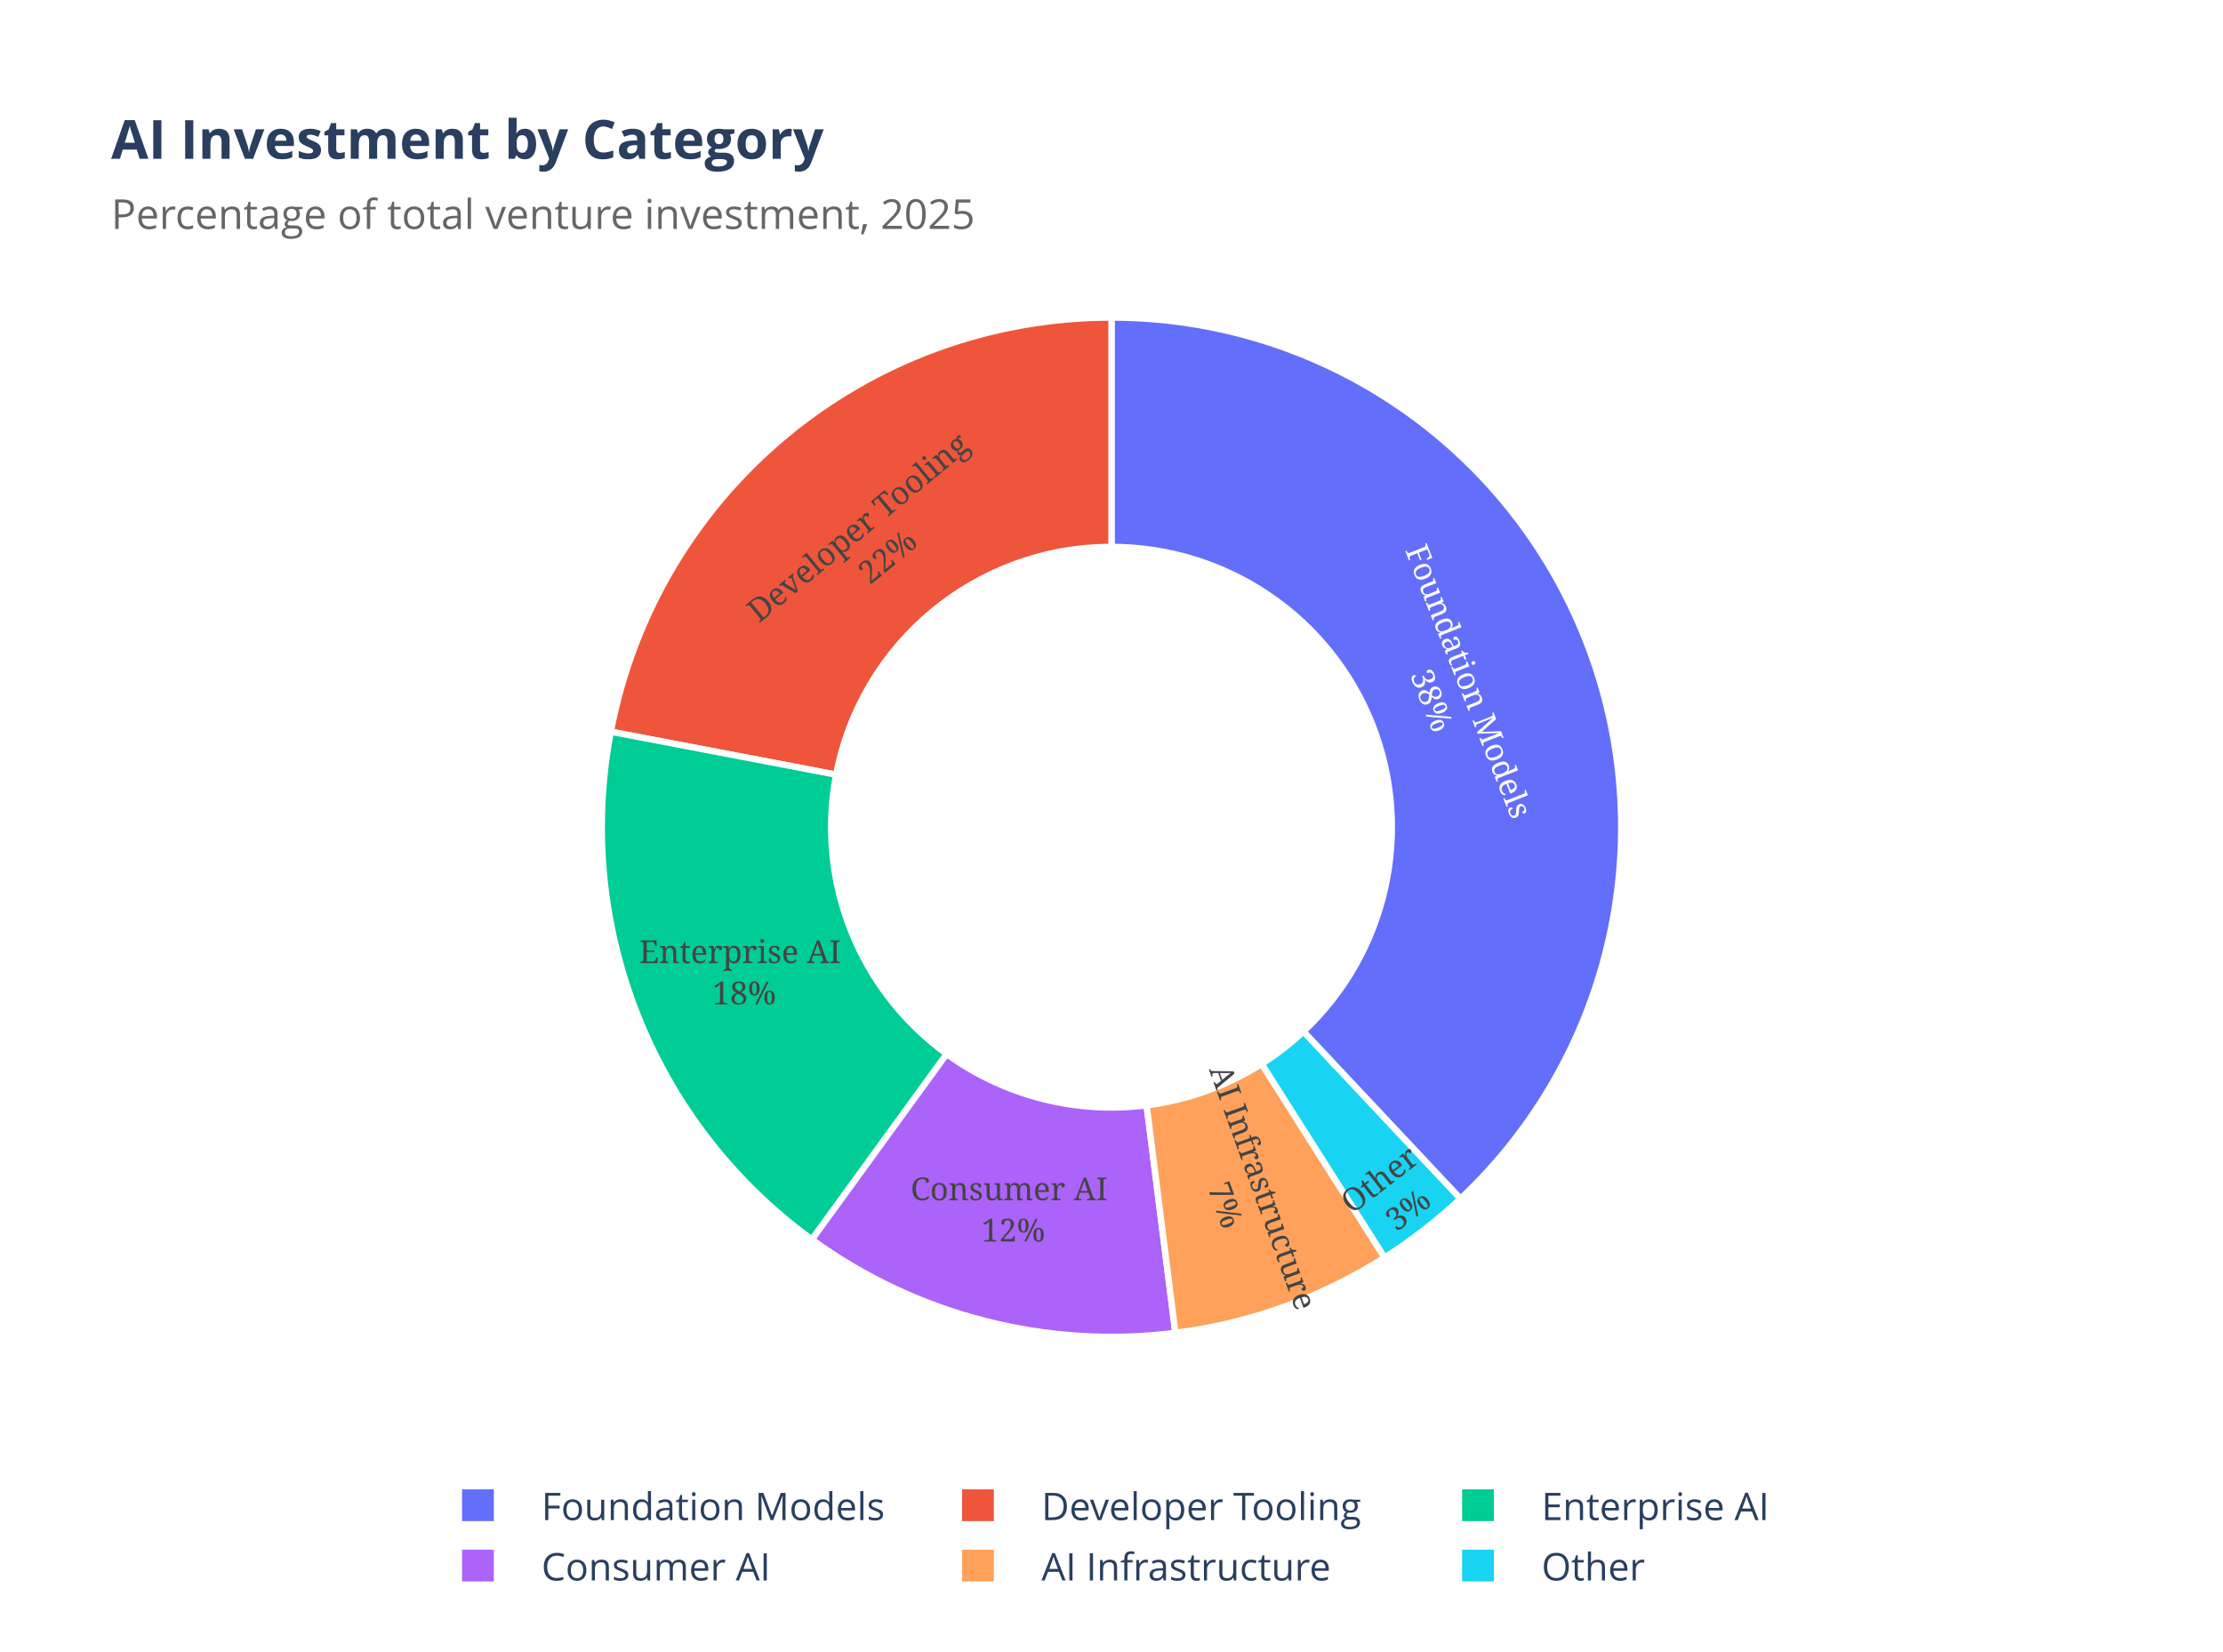
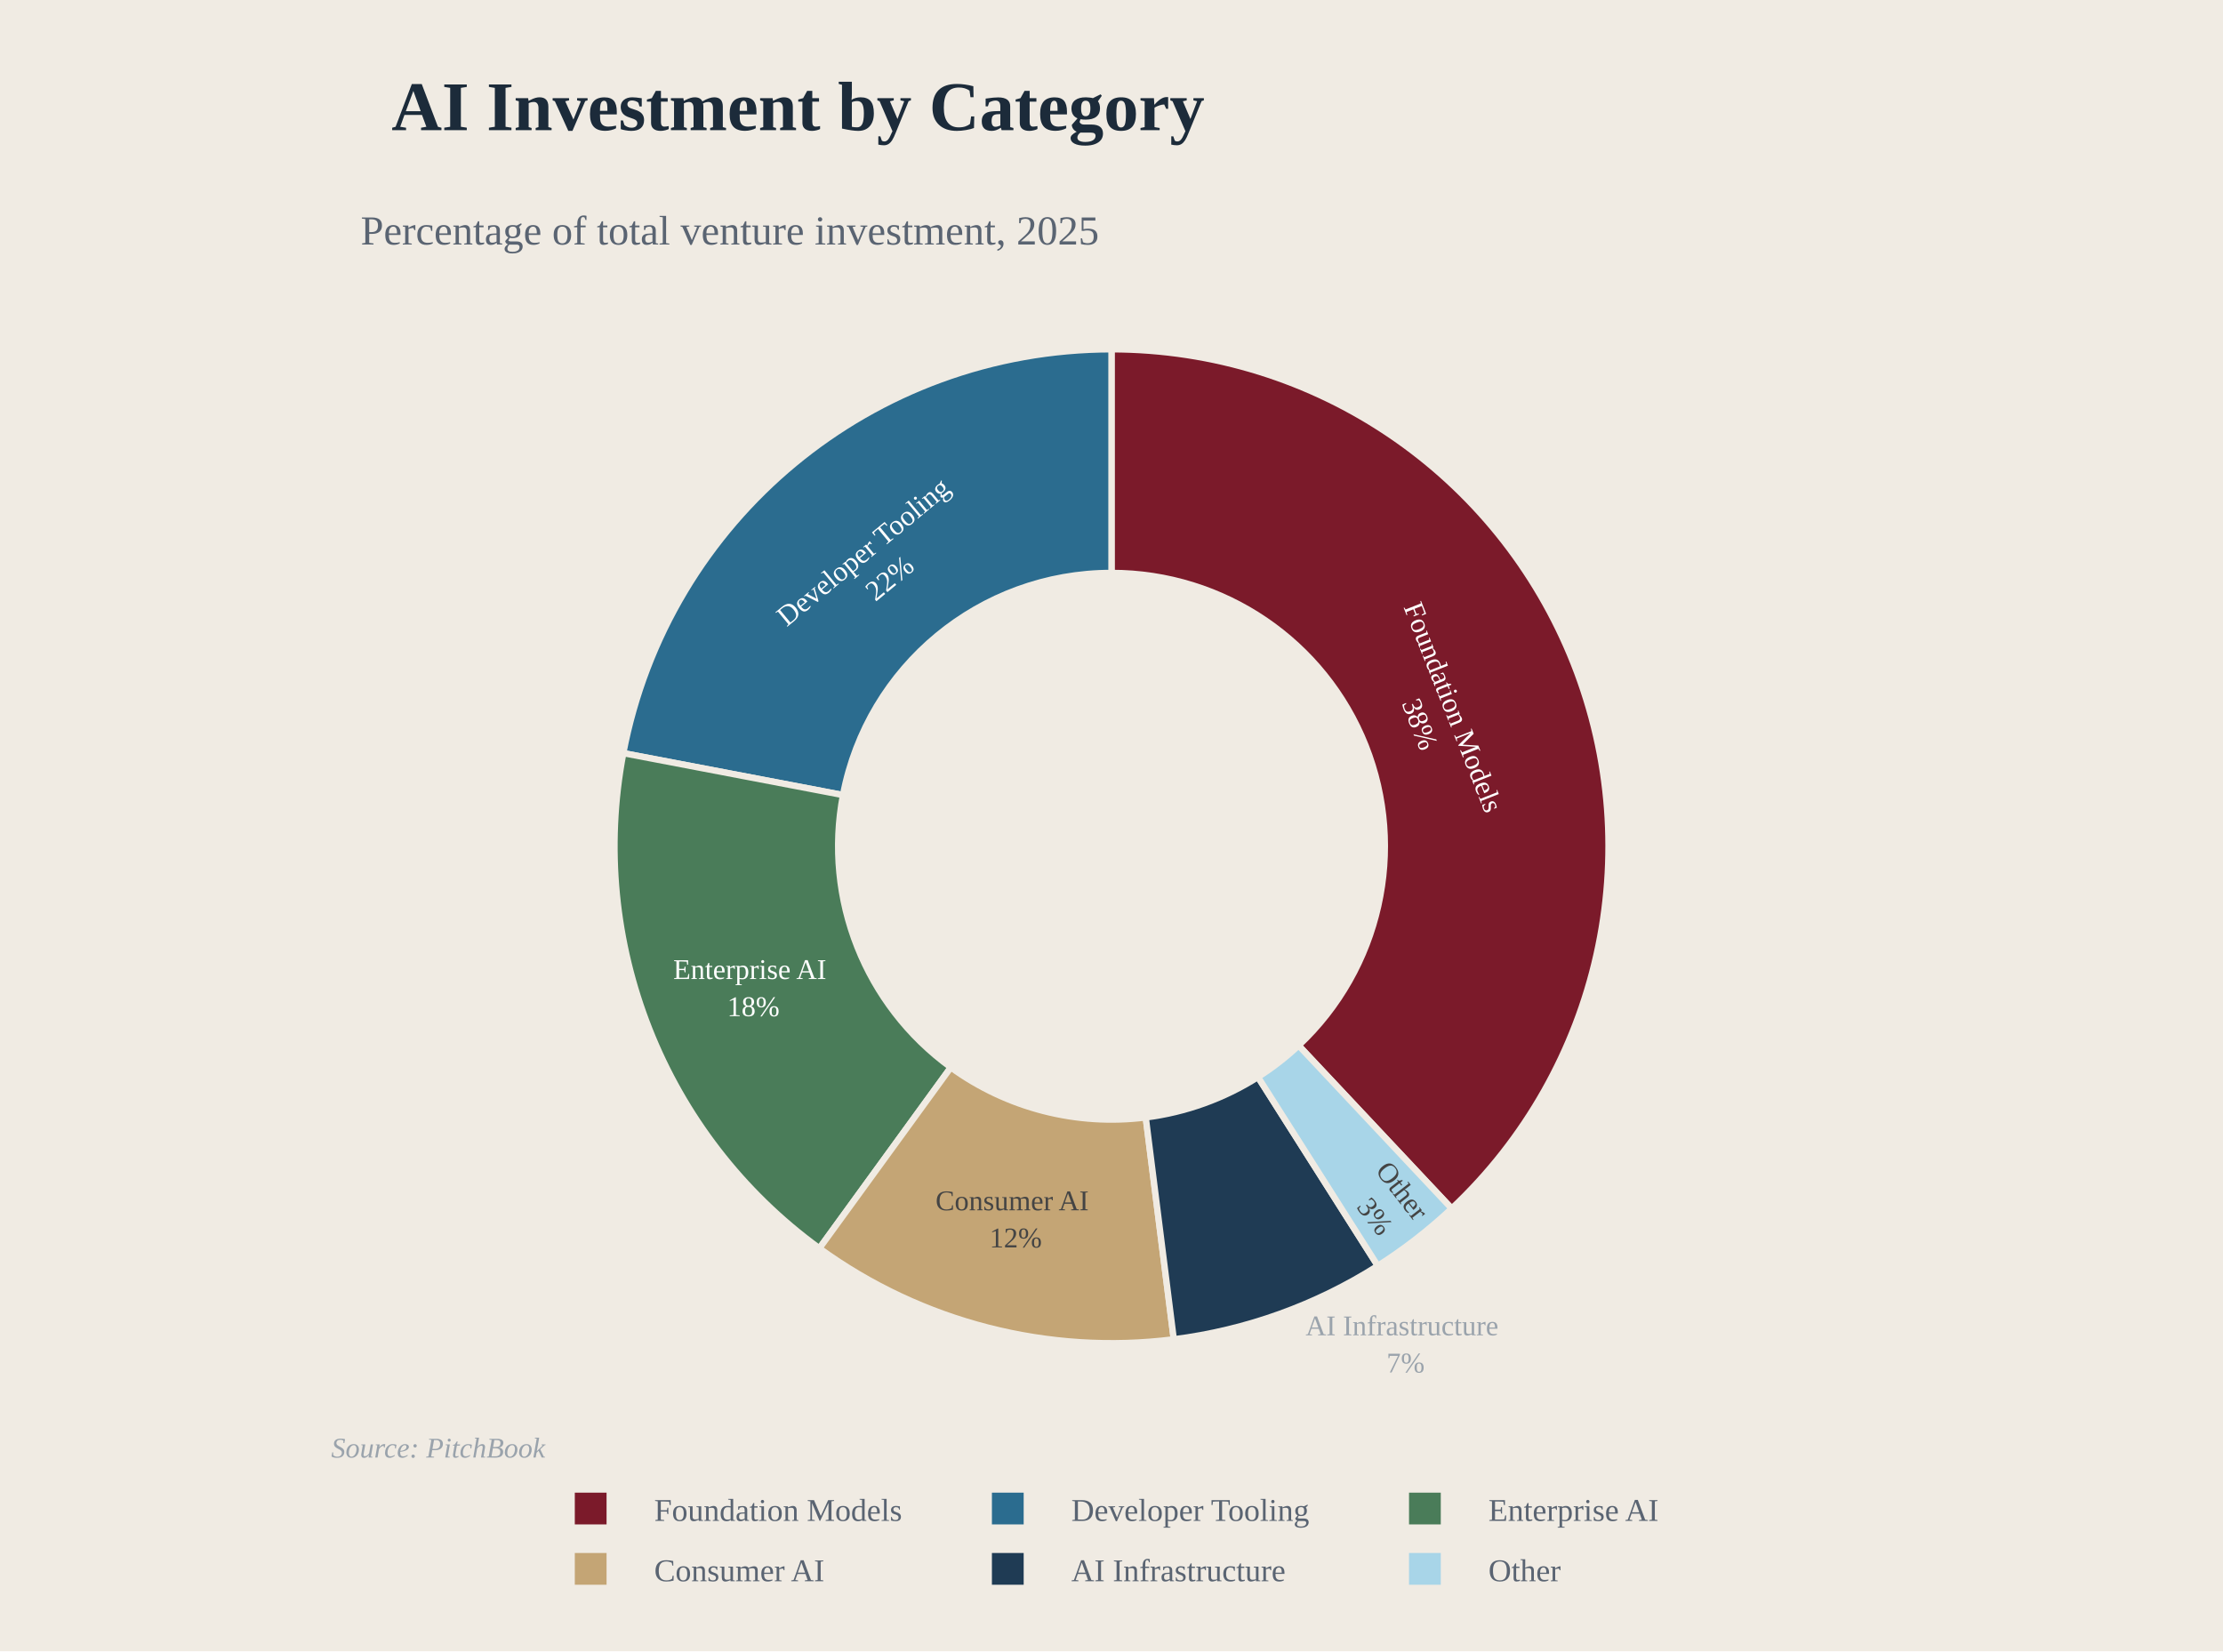
<svg xmlns="http://www.w3.org/2000/svg" class="main-svg" width="700" height="520" style="" viewBox="0 0 700 520">
-   <rect x="0" y="0" width="700" height="520" style="fill: rgb(255, 255, 255); fill-opacity: 1;" />
-   <defs id="defs-2479aa">
+   <rect x="0" y="0" width="700" height="520" style="fill: rgb(240, 235, 227); fill-opacity: 1;" />
+   <defs id="defs-063bca">
    <g class="clips" />
    <g class="gradients" />
    <g class="patterns" />
  </defs>
  <g class="bglayer" />
  <g class="layer-below">
    <g class="imagelayer" />
    <g class="shapelayer" />
  </g>
  <g class="cartesianlayer" />
  <g class="polarlayer" />
  <g class="smithlayer" />
  <g class="ternarylayer" />
  <g class="geolayer" />
  <g class="funnelarealayer" />
  <g class="pielayer">
    <g class="trace" stroke-linejoin="round" style="opacity: 1;">
      <g class="slice">
-         <path class="surface" d="M410.428,324.85a88.275,88.275 0 0 0 -60.428,-152.625l0,-72.225a160.5,160.5 0 0 1 109.87,277.499Z" style="pointer-events: none; fill: rgb(99, 110, 250); fill-opacity: 1; stroke-width: 2; stroke: rgb(255, 255, 255); stroke-opacity: 1;" />
-         <g class="slicetext">
-           <text data-notex="1" class="slicetext" transform="translate(459.7366,217.0522)rotate(68.4)" text-anchor="middle" x="0" y="0" style="font-family: serif; font-size: 10px; fill: rgb(255, 255, 255); fill-opacity: 1; white-space: pre;">
+         <path class="surface" d="M408.922,329.246a86.075,86.075 0 0 0 -58.922,-148.821l0,-70.425a156.5,156.5 0 0 1 107.132,270.584Z" style="pointer-events: none; fill: rgb(123, 26, 42); fill-opacity: 1; stroke-width: 2; stroke: rgb(240, 235, 227); stroke-opacity: 1;" />
+         <g class="slicetext">
+           <text data-notex="1" class="slicetext" transform="translate(455.2374,224.8336)rotate(68.4)" text-anchor="middle" x="0" y="0" style="font-family: Georgia, 'Times New Roman', serif; font-size: 9px; fill: rgb(255, 255, 255); fill-opacity: 1; white-space: pre;">
            <tspan class="line" dy="0em" x="0" y="0">Foundation Models</tspan>
            <tspan class="line" dy="1.3em" x="0" y="0">38%</tspan>
          </text>
        </g>
      </g>
      <g class="slice">
-         <path class="surface" d="M350,172.225a88.275,88.275 0 0 0 -86.711,71.734l-70.946,-13.534a160.5,160.5 0 0 1 157.657,-130.425Z" style="pointer-events: none; fill: rgb(239, 85, 59); fill-opacity: 1; stroke-width: 2; stroke: rgb(255, 255, 255); stroke-opacity: 1;" />
-         <g class="slicetext">
-           <text data-notex="1" class="slicetext" transform="translate(273.3948,167.9002)rotate(-39.6)" text-anchor="middle" x="0" y="0" style="font-family: serif; font-size: 10px; fill: rgb(68, 68, 68); fill-opacity: 1; white-space: pre;">
+         <path class="surface" d="M350,180.425a86.075,86.075 0 0 0 -84.55,69.946l-69.178,-13.196a156.5,156.5 0 0 1 153.728,-127.175Z" style="pointer-events: none; fill: rgb(43, 108, 143); fill-opacity: 1; stroke-width: 2; stroke: rgb(240, 235, 227); stroke-opacity: 1;" />
+         <g class="slicetext">
+           <text data-notex="1" class="slicetext" transform="translate(274.5672,175.3174)rotate(-39.6)" text-anchor="middle" x="0" y="0" style="font-family: Georgia, 'Times New Roman', serif; font-size: 9px; fill: rgb(255, 255, 255); fill-opacity: 1; white-space: pre;">
            <tspan class="line" dy="0em" x="0" y="0">Developer Tooling</tspan>
            <tspan class="line" dy="1.3em" x="0" y="0">22%</tspan>
          </text>
        </g>
      </g>
      <g class="slice">
-         <path class="surface" d="M263.289,243.959a88.275,88.275 0 0 0 34.825,87.957l-42.453,58.431a160.5,160.5 0 0 1 -63.318,-159.922Z" style="pointer-events: none; fill: rgb(0, 204, 150); fill-opacity: 1; stroke-width: 2; stroke: rgb(255, 255, 255); stroke-opacity: 1;" />
-         <g class="slicetext">
-           <text data-notex="1" class="slicetext" transform="translate(234.3474,303.2901)" text-anchor="middle" x="0" y="0" style="font-family: serif; font-size: 10px; fill: rgb(68, 68, 68); fill-opacity: 1; white-space: pre;">
+         <path class="surface" d="M265.45,250.371a86.075,86.075 0 0 0 33.957,85.765l-41.395,56.975a156.5,156.5 0 0 1 -61.74,-155.936Z" style="pointer-events: none; fill: rgb(74, 124, 89); fill-opacity: 1; stroke-width: 2; stroke: rgb(240, 235, 227); stroke-opacity: 1;" />
+         <g class="slicetext">
+           <text data-notex="1" class="slicetext" transform="translate(237.2297,308.2988)" text-anchor="middle" x="0" y="0" style="font-family: Georgia, 'Times New Roman', serif; font-size: 9px; fill: rgb(255, 255, 255); fill-opacity: 1; white-space: pre;">
            <tspan class="line" dy="0em" x="0" y="0">Enterprise AI</tspan>
            <tspan class="line" dy="1.3em" x="0" y="0">18%</tspan>
          </text>
        </g>
      </g>
      <g class="slice">
-         <path class="surface" d="M298.113,331.916a88.275,88.275 0 0 0 62.951,16.163l9.052,71.655a160.5,160.5 0 0 1 -114.456,-29.387Z" style="pointer-events: none; fill: rgb(171, 99, 250); fill-opacity: 1; stroke-width: 2; stroke: rgb(255, 255, 255); stroke-opacity: 1;" />
-         <g class="slicetext">
-           <text data-notex="1" class="slicetext" transform="translate(319.0661,377.9796)" text-anchor="middle" x="0" y="0" style="font-family: serif; font-size: 10px; fill: rgb(68, 68, 68); fill-opacity: 1; white-space: pre;">
+         <path class="surface" d="M299.406,336.136a86.075,86.075 0 0 0 61.382,15.76l8.827,69.87a156.5,156.5 0 0 1 -111.603,-28.655Z" style="pointer-events: none; fill: rgb(196, 165, 117); fill-opacity: 1; stroke-width: 2; stroke: rgb(240, 235, 227); stroke-opacity: 1;" />
+         <g class="slicetext">
+           <text data-notex="1" class="slicetext" transform="translate(319.837,381.1269)" text-anchor="middle" x="0" y="0" style="font-family: Georgia, 'Times New Roman', serif; font-size: 9px; fill: rgb(68, 68, 68); fill-opacity: 1; white-space: pre;">
            <tspan class="line" dy="0em" x="0" y="0">Consumer AI</tspan>
            <tspan class="line" dy="1.3em" x="0" y="0">12%</tspan>
          </text>
        </g>
      </g>
      <g class="slice">
-         <path class="surface" d="M361.064,348.079a88.275,88.275 0 0 0 36.236,-13.046l38.7,60.982a160.5,160.5 0 0 1 -65.884,23.72Z" style="pointer-events: none; fill: rgb(255, 161, 90); fill-opacity: 1; stroke-width: 2; stroke: rgb(255, 255, 255); stroke-opacity: 1;" />
-         <g class="slicetext">
-           <text data-notex="1" class="slicetext" transform="translate(394.857,376.2388)rotate(70.2)" text-anchor="middle" x="0" y="0" style="font-family: serif; font-size: 10px; fill: rgb(68, 68, 68); fill-opacity: 1; white-space: pre;">
+         <path class="surface" d="M360.788,351.896a86.075,86.075 0 0 0 35.333,-12.721l37.736,59.462a156.5,156.5 0 0 1 -64.242,23.129Z" style="pointer-events: none; fill: rgb(31, 59, 84); fill-opacity: 1; stroke-width: 2; stroke: rgb(240, 235, 227); stroke-opacity: 1;" />
+         <g class="slicetext">
+           <text data-notex="1" class="slicetext" transform="translate(442.6016,420.5029)" text-anchor="middle" x="0" y="0" style="font-family: Georgia, 'Times New Roman', serif; font-size: 9px; fill: rgb(154, 163, 172); fill-opacity: 1; white-space: pre;">
            <tspan class="line" dy="0em" x="0" y="0">AI Infrastructure</tspan>
            <tspan class="line" dy="1.3em" x="0" y="0">7%</tspan>
          </text>
        </g>
      </g>
      <g class="slice">
-         <path class="surface" d="M397.3,335.033a88.275,88.275 0 0 0 13.128,-10.183l49.441,52.65a160.5,160.5 0 0 1 -23.87,18.515Z" style="pointer-events: none; fill: rgb(25, 211, 243); fill-opacity: 1; stroke-width: 2; stroke: rgb(255, 255, 255); stroke-opacity: 1;" />
-         <g class="slicetext">
-           <text data-notex="1" class="slicetext" transform="translate(437.5326,373.3639)rotate(-37.8)" text-anchor="middle" x="0" y="0" style="font-family: serif; font-size: 10px; fill: rgb(68, 68, 68); fill-opacity: 1; white-space: pre;">
+         <path class="surface" d="M396.121,339.176a86.075,86.075 0 0 0 12.801,-9.93l48.209,51.338a156.5,156.5 0 0 1 -23.275,18.054Z" style="pointer-events: none; fill: rgb(168, 213, 232); fill-opacity: 1; stroke-width: 2; stroke: rgb(240, 235, 227); stroke-opacity: 1;" />
+         <g class="slicetext">
+           <text data-notex="1" class="slicetext" transform="translate(439.8685,377.7077)rotate(52.2)" text-anchor="middle" x="0" y="0" style="font-family: Georgia, 'Times New Roman', serif; font-size: 9px; fill: rgb(68, 68, 68); fill-opacity: 1; white-space: pre;">
            <tspan class="line" dy="0em" x="0" y="0">Other</tspan>
            <tspan class="line" dy="1.3em" x="0" y="0">3%</tspan>
          </text>
        </g>
      </g>
    </g>
  </g>
  <g class="iciclelayer" />
  <g class="treemaplayer" />
  <g class="sunburstlayer" />
  <g class="glimages" />
-   <defs id="topdefs-2479aa">
+   <defs id="topdefs-063bca">
    <g class="clips" />
-     <clipPath id="legend2479aa">
-       <rect width="439" height="48" x="0" y="0" />
+     <clipPath id="legend063bca">
+       <rect width="368" height="48" x="0" y="0" />
    </clipPath>
  </defs>
  <g class="layer-above">
    <g class="imagelayer" />
    <g class="shapelayer" />
  </g>
  <g class="infolayer">
-     <g class="legend" pointer-events="all" transform="translate(130.5,459.52)">
-       <rect class="bg" shape-rendering="crispEdges" style="stroke: rgb(68, 68, 68); stroke-opacity: 1; fill: rgb(255, 255, 255); fill-opacity: 1; stroke-width: 0px;" width="439" height="48" x="0" y="0" />
-       <g class="scrollbox" transform="" clip-path="url(#legend2479aa)">
+     <g class="legend" pointer-events="all" transform="translate(166,460.56)">
+       <rect class="bg" shape-rendering="crispEdges" style="stroke: rgb(68, 68, 68); stroke-opacity: 1; fill: rgb(0, 0, 0); fill-opacity: 0; stroke-width: 0px;" width="368" height="48" x="0" y="0" />
+       <g class="scrollbox" transform="" clip-path="url(#legend063bca)">
        <g class="groups">
          <g class="traces" transform="translate(0,14.5)" style="opacity: 1;">
-             <text class="legendtext" text-anchor="start" x="40" y="4.68" style="font-family: 'Open Sans', verdana, arial, sans-serif; font-size: 12px; fill: rgb(42, 63, 95); fill-opacity: 1; white-space: pre;">Foundation Models</text>
-             <g class="layers" style="opacity: 1;">
-               <g class="legendfill" />
-               <g class="legendlines" />
-               <g class="legendsymbols">
-                 <g class="legendpoints">
-                   <path class="legendpie" d="M6,6H-6V-6H6Z" transform="translate(20,0)" style="fill: rgb(99, 110, 250); fill-opacity: 1; stroke-width: 2; stroke: rgb(255, 255, 255); stroke-opacity: 1;" />
-                 </g>
-               </g>
-             </g>
-             <rect class="legendtoggle" x="0" y="-9.5" width="154.953" height="19" style="fill: rgb(0, 0, 0); fill-opacity: 0;" />
-           </g>
-           <g class="traces" transform="translate(157.4531,14.5)" style="opacity: 1;">
-             <text class="legendtext" text-anchor="start" x="40" y="4.68" style="font-family: 'Open Sans', verdana, arial, sans-serif; font-size: 12px; fill: rgb(42, 63, 95); fill-opacity: 1; white-space: pre;">Developer Tooling</text>
-             <g class="layers" style="opacity: 1;">
-               <g class="legendfill" />
-               <g class="legendlines" />
-               <g class="legendsymbols">
-                 <g class="legendpoints">
-                   <path class="legendpie" d="M6,6H-6V-6H6Z" transform="translate(20,0)" style="fill: rgb(239, 85, 59); fill-opacity: 1; stroke-width: 2; stroke: rgb(255, 255, 255); stroke-opacity: 1;" />
-                 </g>
-               </g>
-             </g>
-             <rect class="legendtoggle" x="0" y="-9.5" width="149.922" height="19" style="fill: rgb(0, 0, 0); fill-opacity: 0;" />
-           </g>
-           <g class="traces" transform="translate(314.9062,14.5)" style="opacity: 1;">
-             <text class="legendtext" text-anchor="start" x="40" y="4.68" style="font-family: 'Open Sans', verdana, arial, sans-serif; font-size: 12px; fill: rgb(42, 63, 95); fill-opacity: 1; white-space: pre;">Enterprise AI</text>
-             <g class="layers" style="opacity: 1;">
-               <g class="legendfill" />
-               <g class="legendlines" />
-               <g class="legendsymbols">
-                 <g class="legendpoints">
-                   <path class="legendpie" d="M6,6H-6V-6H6Z" transform="translate(20,0)" style="fill: rgb(0, 204, 150); fill-opacity: 1; stroke-width: 2; stroke: rgb(255, 255, 255); stroke-opacity: 1;" />
-                 </g>
-               </g>
-             </g>
-             <rect class="legendtoggle" x="0" y="-9.5" width="121.453" height="19" style="fill: rgb(0, 0, 0); fill-opacity: 0;" />
+             <text class="legendtext" text-anchor="start" x="40" y="3.9" style="font-family: Georgia, 'Times New Roman', serif; font-size: 10px; fill: rgb(90, 100, 114); fill-opacity: 1; white-space: pre;">Foundation Models</text>
+             <g class="layers" style="opacity: 1;">
+               <g class="legendfill" />
+               <g class="legendlines" />
+               <g class="legendsymbols">
+                 <g class="legendpoints">
+                   <path class="legendpie" d="M6,6H-6V-6H6Z" transform="translate(20,0)" style="fill: rgb(123, 26, 42); fill-opacity: 1; stroke-width: 2; stroke: rgb(240, 235, 227); stroke-opacity: 1;" />
+                 </g>
+               </g>
+             </g>
+             <rect class="legendtoggle" x="0" y="-9.5" width="128.844" height="19" style="fill: rgb(0, 0, 0); fill-opacity: 0;" />
+           </g>
+           <g class="traces" transform="translate(131.3438,14.5)" style="opacity: 1;">
+             <text class="legendtext" text-anchor="start" x="40" y="3.9" style="font-family: Georgia, 'Times New Roman', serif; font-size: 10px; fill: rgb(90, 100, 114); fill-opacity: 1; white-space: pre;">Developer Tooling</text>
+             <g class="layers" style="opacity: 1;">
+               <g class="legendfill" />
+               <g class="legendlines" />
+               <g class="legendsymbols">
+                 <g class="legendpoints">
+                   <path class="legendpie" d="M6,6H-6V-6H6Z" transform="translate(20,0)" style="fill: rgb(43, 108, 143); fill-opacity: 1; stroke-width: 2; stroke: rgb(240, 235, 227); stroke-opacity: 1;" />
+                 </g>
+               </g>
+             </g>
+             <rect class="legendtoggle" x="0" y="-9.5" width="123.703" height="19" style="fill: rgb(0, 0, 0); fill-opacity: 0;" />
+           </g>
+           <g class="traces" transform="translate(262.6875,14.5)" style="opacity: 1;">
+             <text class="legendtext" text-anchor="start" x="40" y="3.9" style="font-family: Georgia, 'Times New Roman', serif; font-size: 10px; fill: rgb(90, 100, 114); fill-opacity: 1; white-space: pre;">Enterprise AI</text>
+             <g class="layers" style="opacity: 1;">
+               <g class="legendfill" />
+               <g class="legendlines" />
+               <g class="legendsymbols">
+                 <g class="legendpoints">
+                   <path class="legendpie" d="M6,6H-6V-6H6Z" transform="translate(20,0)" style="fill: rgb(74, 124, 89); fill-opacity: 1; stroke-width: 2; stroke: rgb(240, 235, 227); stroke-opacity: 1;" />
+                 </g>
+               </g>
+             </g>
+             <rect class="legendtoggle" x="0" y="-9.5" width="102.25" height="19" style="fill: rgb(0, 0, 0); fill-opacity: 0;" />
          </g>
          <g class="traces" transform="translate(0,33.5)" style="opacity: 1;">
-             <text class="legendtext" text-anchor="start" x="40" y="4.68" style="font-family: 'Open Sans', verdana, arial, sans-serif; font-size: 12px; fill: rgb(42, 63, 95); fill-opacity: 1; white-space: pre;">Consumer AI</text>
-             <g class="layers" style="opacity: 1;">
-               <g class="legendfill" />
-               <g class="legendlines" />
-               <g class="legendsymbols">
-                 <g class="legendpoints">
-                   <path class="legendpie" d="M6,6H-6V-6H6Z" transform="translate(20,0)" style="fill: rgb(171, 99, 250); fill-opacity: 1; stroke-width: 2; stroke: rgb(255, 255, 255); stroke-opacity: 1;" />
-                 </g>
-               </g>
-             </g>
-             <rect class="legendtoggle" x="0" y="-9.5" width="121.016" height="19" style="fill: rgb(0, 0, 0); fill-opacity: 0;" />
-           </g>
-           <g class="traces" transform="translate(157.4531,33.5)" style="opacity: 1;">
-             <text class="legendtext" text-anchor="start" x="40" y="4.68" style="font-family: 'Open Sans', verdana, arial, sans-serif; font-size: 12px; fill: rgb(42, 63, 95); fill-opacity: 1; white-space: pre;">AI Infrastructure</text>
-             <g class="layers" style="opacity: 1;">
-               <g class="legendfill" />
-               <g class="legendlines" />
-               <g class="legendsymbols">
-                 <g class="legendpoints">
-                   <path class="legendpie" d="M6,6H-6V-6H6Z" transform="translate(20,0)" style="fill: rgb(255, 161, 90); fill-opacity: 1; stroke-width: 2; stroke: rgb(255, 255, 255); stroke-opacity: 1;" />
-                 </g>
-               </g>
-             </g>
-             <rect class="legendtoggle" x="0" y="-9.5" width="143.5" height="19" style="fill: rgb(0, 0, 0); fill-opacity: 0;" />
-           </g>
-           <g class="traces" transform="translate(314.9062,33.5)" style="opacity: 1;">
-             <text class="legendtext" text-anchor="start" x="40" y="4.68" style="font-family: 'Open Sans', verdana, arial, sans-serif; font-size: 12px; fill: rgb(42, 63, 95); fill-opacity: 1; white-space: pre;">Other</text>
-             <g class="layers" style="opacity: 1;">
-               <g class="legendfill" />
-               <g class="legendlines" />
-               <g class="legendsymbols">
-                 <g class="legendpoints">
-                   <path class="legendpie" d="M6,6H-6V-6H6Z" transform="translate(20,0)" style="fill: rgb(25, 211, 243); fill-opacity: 1; stroke-width: 2; stroke: rgb(255, 255, 255); stroke-opacity: 1;" />
-                 </g>
-               </g>
-             </g>
-             <rect class="legendtoggle" x="0" y="-9.5" width="76.584" height="19" style="fill: rgb(0, 0, 0); fill-opacity: 0;" />
+             <text class="legendtext" text-anchor="start" x="40" y="3.9" style="font-family: Georgia, 'Times New Roman', serif; font-size: 10px; fill: rgb(90, 100, 114); fill-opacity: 1; white-space: pre;">Consumer AI</text>
+             <g class="layers" style="opacity: 1;">
+               <g class="legendfill" />
+               <g class="legendlines" />
+               <g class="legendsymbols">
+                 <g class="legendpoints">
+                   <path class="legendpie" d="M6,6H-6V-6H6Z" transform="translate(20,0)" style="fill: rgb(196, 165, 117); fill-opacity: 1; stroke-width: 2; stroke: rgb(240, 235, 227); stroke-opacity: 1;" />
+                 </g>
+               </g>
+             </g>
+             <rect class="legendtoggle" x="0" y="-9.5" width="101.062" height="19" style="fill: rgb(0, 0, 0); fill-opacity: 0;" />
+           </g>
+           <g class="traces" transform="translate(131.3438,33.5)" style="opacity: 1;">
+             <text class="legendtext" text-anchor="start" x="40" y="3.9" style="font-family: Georgia, 'Times New Roman', serif; font-size: 10px; fill: rgb(90, 100, 114); fill-opacity: 1; white-space: pre;">AI Infrastructure</text>
+             <g class="layers" style="opacity: 1;">
+               <g class="legendfill" />
+               <g class="legendlines" />
+               <g class="legendsymbols">
+                 <g class="legendpoints">
+                   <path class="legendpie" d="M6,6H-6V-6H6Z" transform="translate(20,0)" style="fill: rgb(31, 59, 84); fill-opacity: 1; stroke-width: 2; stroke: rgb(240, 235, 227); stroke-opacity: 1;" />
+                 </g>
+               </g>
+             </g>
+             <rect class="legendtoggle" x="0" y="-9.5" width="118.216" height="19" style="fill: rgb(0, 0, 0); fill-opacity: 0;" />
+           </g>
+           <g class="traces" transform="translate(262.6875,33.5)" style="opacity: 1;">
+             <text class="legendtext" text-anchor="start" x="40" y="3.9" style="font-family: Georgia, 'Times New Roman', serif; font-size: 10px; fill: rgb(90, 100, 114); fill-opacity: 1; white-space: pre;">Other</text>
+             <g class="layers" style="opacity: 1;">
+               <g class="legendfill" />
+               <g class="legendlines" />
+               <g class="legendsymbols">
+                 <g class="legendpoints">
+                   <path class="legendpie" d="M6,6H-6V-6H6Z" transform="translate(20,0)" style="fill: rgb(168, 213, 232); fill-opacity: 1; stroke-width: 2; stroke: rgb(240, 235, 227); stroke-opacity: 1;" />
+                 </g>
+               </g>
+             </g>
+             <rect class="legendtoggle" x="0" y="-9.5" width="68.156" height="19" style="fill: rgb(0, 0, 0); fill-opacity: 0;" />
          </g>
        </g>
      </g>
      <rect class="scrollbar" rx="20" ry="3" width="0" height="0" style="fill: rgb(128, 139, 164); fill-opacity: 1;" x="0" y="0" />
    </g>
-     <g class="g-gtitle">
-       <text class="gtitle" x="35" y="50" text-anchor="start" dy="0em" style="opacity: 1; font-family: 'Open Sans', verdana, arial, sans-serif; font-size: 17px; fill: rgb(42, 63, 95); fill-opacity: 1; white-space: pre;">
-         <tspan class="line" dy="0em" x="35" y="50">
-           <tspan style="font-weight:bold">AI Investment by Category</tspan>
-         </tspan>
-         <tspan class="line" dy="1.3em" x="35" y="50">
-           <tspan style="font-size:13px; fill:#666">Percentage of total venture investment, 2025</tspan>
-         </tspan>
-       </text>
+     <g class="g-gtitle" />
+     <g class="annotation" data-index="0" style="opacity: 1;">
+       <g class="annotation-text-g" transform="rotate(0,251,33.5)">
+         <g class="cursor-pointer" transform="translate(99,19)">
+           <rect class="bg" x="0.5" y="0.5" width="303" height="28" style="stroke-width: 1px; stroke: rgb(0, 0, 0); stroke-opacity: 0; fill: rgb(0, 0, 0); fill-opacity: 0;" />
+           <text class="annotation-text" text-anchor="middle" x="152.289" y="22" style="font-family: Georgia, 'Times New Roman', serif; font-size: 22px; fill: rgb(28, 43, 58); fill-opacity: 1; white-space: pre;">
+             <tspan style="font-weight:bold">AI Investment by Category</tspan>
+           </text>
+         </g>
+       </g>
+     </g>
+     <g class="annotation" data-index="1" style="opacity: 1;">
+       <g class="annotation-text-g" transform="rotate(0,230,72.5)">
+         <g class="cursor-pointer" transform="translate(99,63)">
+           <rect class="bg" x="0.5" y="0.5" width="261" height="18" style="stroke-width: 1px; stroke: rgb(0, 0, 0); stroke-opacity: 0; fill: rgb(0, 0, 0); fill-opacity: 0;" />
+           <text class="annotation-text" text-anchor="middle" x="130.82" y="14" style="font-family: Georgia, 'Times New Roman', serif; font-size: 13px; fill: rgb(90, 100, 114); fill-opacity: 1; white-space: pre;">Percentage of total venture investment, 2025</text>
+         </g>
+       </g>
+     </g>
+     <g class="annotation" data-index="2" style="opacity: 1;">
+       <g class="annotation-text-g" transform="rotate(0,138,456)">
+         <g class="cursor-pointer" transform="translate(99,449)">
+           <rect class="bg" x="0.5" y="0.5" width="77" height="13" style="stroke-width: 1px; stroke: rgb(0, 0, 0); stroke-opacity: 0; fill: rgb(0, 0, 0); fill-opacity: 0;" />
+           <text class="annotation-text" text-anchor="middle" x="38.992" y="10" style="font-family: Georgia, 'Times New Roman', serif; font-size: 9px; fill: rgb(154, 163, 172); fill-opacity: 1; white-space: pre;">
+             <tspan style="font-style:italic">Source: PitchBook</tspan>
+           </text>
+         </g>
+       </g>
    </g>
  </g>
</svg>
